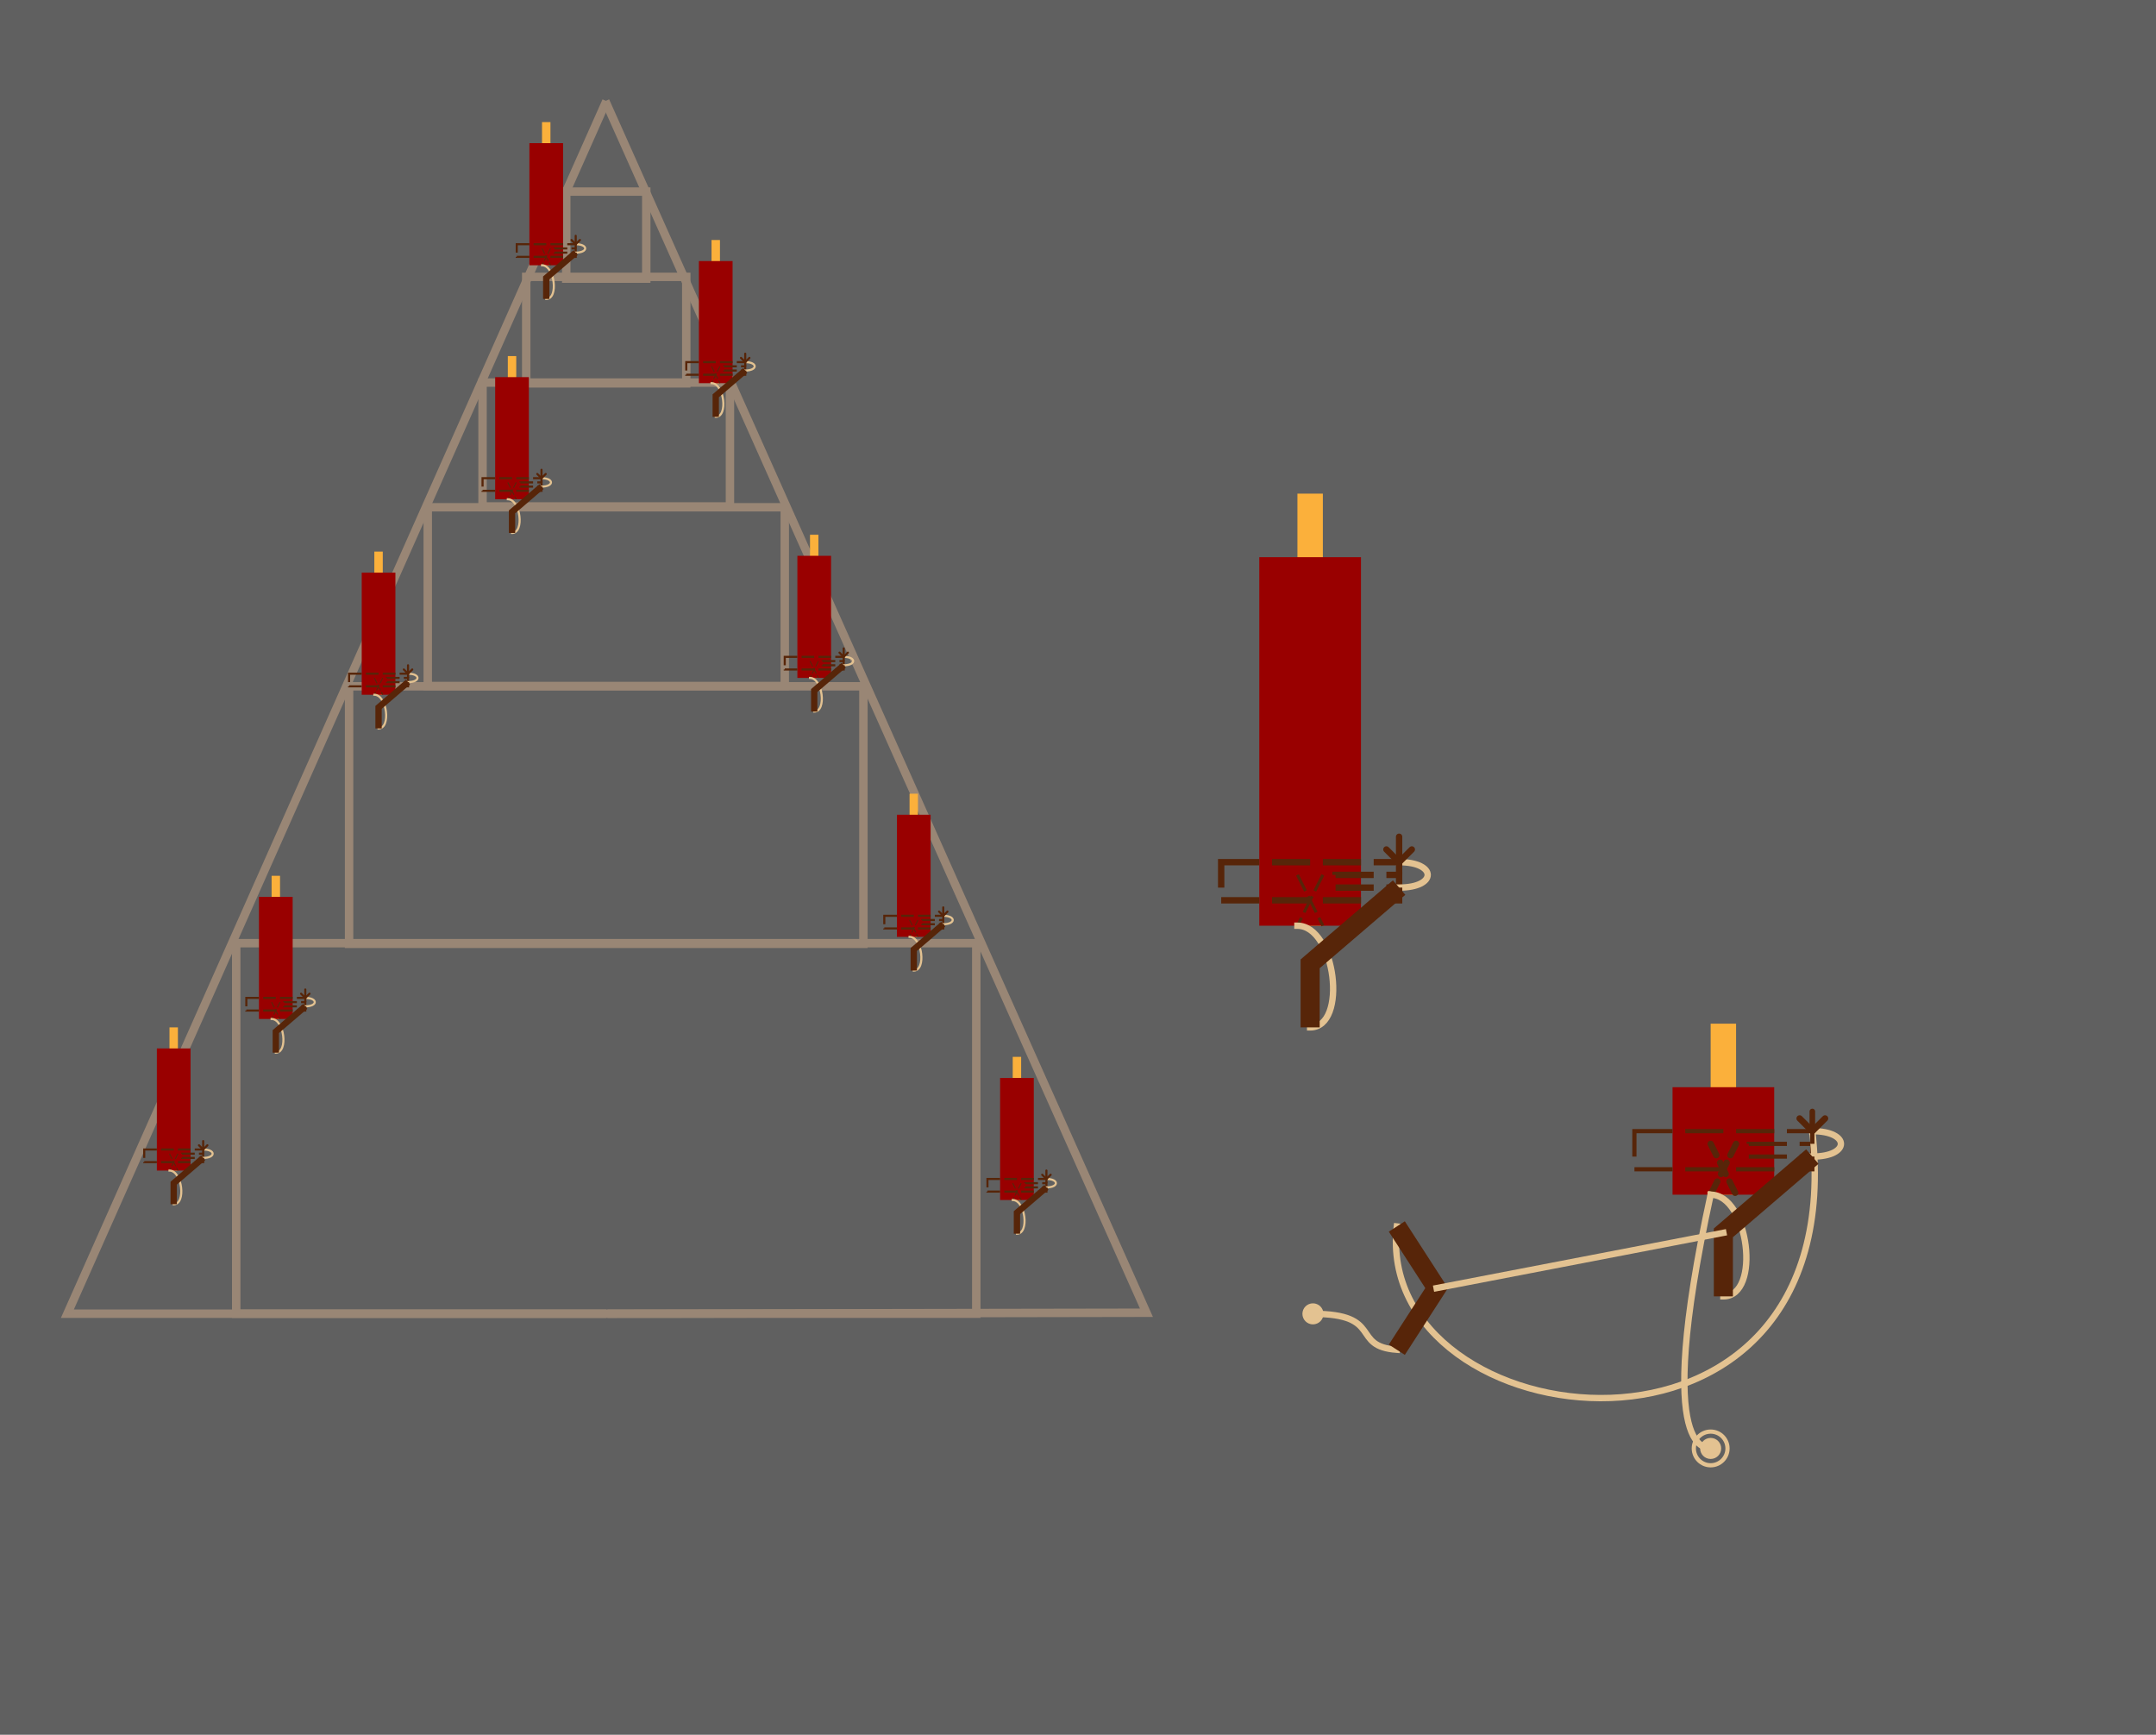
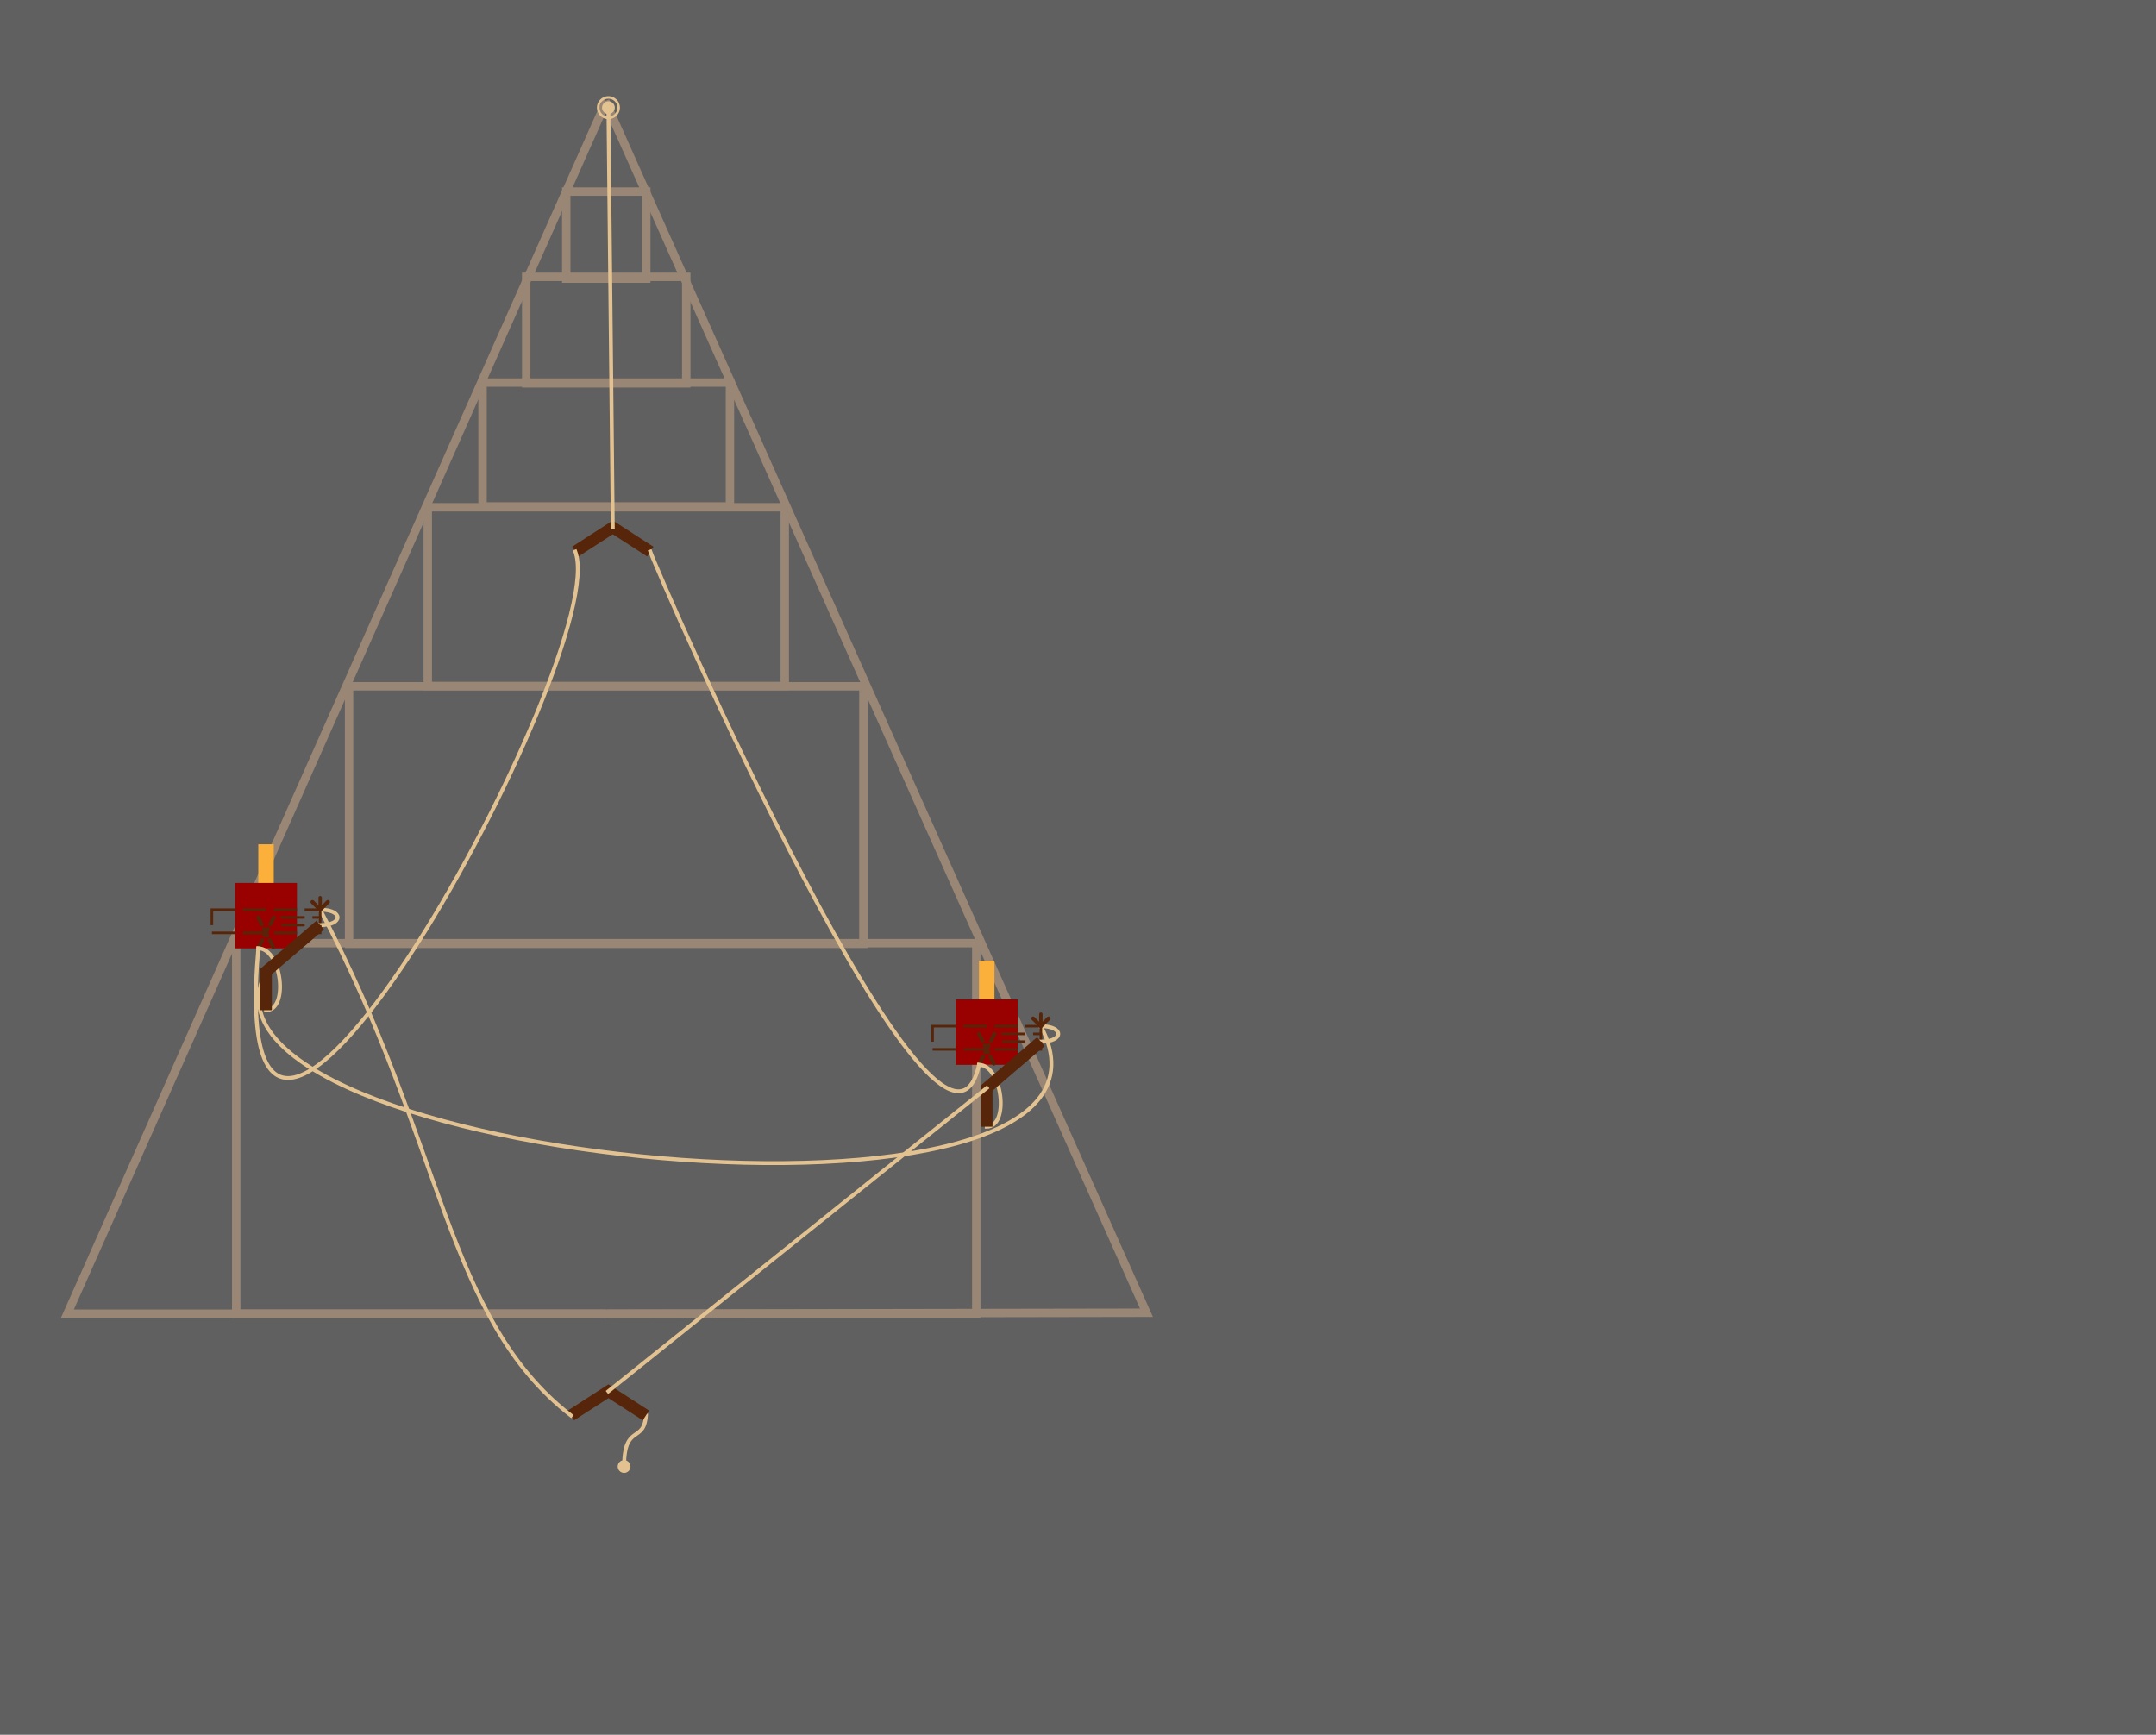
<svg xmlns="http://www.w3.org/2000/svg" version="1.1" x="0px" y="0px" width="256px" height="206px" viewBox="0 0 256 206" enable-background="new 0 0 256 206" xml:space="preserve">
  <g id="Background">
    <rect fill="#606060" width="256" height="206" />
  </g>
  <g id="Ebene_5">
    <polyline fill="none" stroke="#998675" stroke-miterlimit="10" points="72,12 8,156 72,156  " />
    <polyline fill="none" stroke="#998675" stroke-miterlimit="10" points="71.872,12 136.128,155.886 72.128,156  " />
    <rect x="28.047" y="112" fill="none" stroke="#998675" stroke-miterlimit="10" width="87.875" height="44" />
    <rect x="41.449" y="81.497" fill="none" stroke="#998675" stroke-miterlimit="10" width="61.071" height="30.579" />
    <rect x="50.791" y="60.238" fill="none" stroke="#998675" stroke-miterlimit="10" width="42.389" height="21.225" />
    <rect x="57.297" y="45.43" fill="none" stroke="#998675" stroke-miterlimit="10" width="29.376" height="14.709" />
    <rect x="62.483" y="32.875" fill="none" stroke="#998675" stroke-miterlimit="10" width="19.003" height="12.647" />
    <rect x="67.235" y="22.75" fill="none" stroke="#998675" stroke-miterlimit="10" width="9.5" height="10.337" />
  </g>
  <g id="clip8">
    <g id="D">
-       <rect x="154.055" y="58.617" fill="#FBB03B" width="3.018" height="51.31" />
-       <rect x="149.527" y="66.163" fill="#990000" width="12.073" height="43.764" />
-       <line fill="none" stroke="#572509" stroke-width="0.356" stroke-miterlimit="10" stroke-dasharray="2.134,0.711" x1="154.055" y1="103.891" x2="157.073" y2="109.927" />
-       <line fill="none" stroke="#572509" stroke-width="0.356" stroke-miterlimit="10" stroke-dasharray="2.134,0.711" x1="157.073" y1="103.891" x2="154.055" y2="109.927" />
-       <rect x="203.121" y="121.559" fill="#FBB03B" width="3.018" height="20.31" />
-       <rect x="198.594" y="129.104" fill="#990000" width="12.073" height="12.764" />
-       <line fill="none" stroke="#572509" stroke-width="0.75" stroke-linecap="round" stroke-linejoin="round" stroke-miterlimit="10" stroke-dasharray="1.5,1" x1="203.121" y1="135.832" x2="206.139" y2="141.868" />
-       <line fill="none" stroke="#572509" stroke-width="0.75" stroke-linecap="round" stroke-linejoin="round" stroke-miterlimit="10" stroke-dasharray="1.5,1" x1="206.139" y1="135.832" x2="203.121" y2="141.868" />
-       <rect x="108" y="94.25" fill="#FBB03B" width="1" height="17" />
-       <rect x="106.5" y="96.75" fill="#990000" width="4" height="14.5" />
-       <line fill="none" stroke="#572509" stroke-width="0.118" stroke-miterlimit="10" stroke-dasharray="0.707,0.236" x1="108" y1="109.25" x2="109" y2="111.25" />
-       <line fill="none" stroke="#572509" stroke-width="0.118" stroke-miterlimit="10" stroke-dasharray="0.707,0.236" x1="109" y1="109.25" x2="108" y2="111.25" />
-       <rect x="32.25" y="104" fill="#FBB03B" width="1" height="17" />
-       <rect x="30.75" y="106.5" fill="#990000" width="4" height="14.5" />
-       <line fill="none" stroke="#572509" stroke-width="0.118" stroke-miterlimit="10" stroke-dasharray="0.707,0.236" x1="32.25" y1="119" x2="33.25" y2="121" />
-       <line fill="none" stroke="#572509" stroke-width="0.118" stroke-miterlimit="10" stroke-dasharray="0.707,0.236" x1="33.25" y1="119" x2="32.25" y2="121" />
-       <rect x="120.25" y="125.5" fill="#FBB03B" width="1" height="17" />
-       <rect x="118.75" y="128" fill="#990000" width="4" height="14.5" />
-       <line fill="none" stroke="#572509" stroke-width="0.118" stroke-miterlimit="10" stroke-dasharray="0.707,0.236" x1="120.25" y1="140.5" x2="121.25" y2="142.5" />
-       <line fill="none" stroke="#572509" stroke-width="0.118" stroke-miterlimit="10" stroke-dasharray="0.707,0.236" x1="121.25" y1="140.5" x2="120.25" y2="142.5" />
-       <rect x="20.125" y="122" fill="#FBB03B" width="1" height="17" />
-       <rect x="18.625" y="124.5" fill="#990000" width="4" height="14.5" />
-       <line fill="none" stroke="#572509" stroke-width="0.118" stroke-miterlimit="10" stroke-dasharray="0.707,0.236" x1="20.125" y1="137" x2="21.125" y2="139" />
-       <line fill="none" stroke="#572509" stroke-width="0.118" stroke-miterlimit="10" stroke-dasharray="0.707,0.236" x1="21.125" y1="137" x2="20.125" y2="139" />
-       <rect x="44.449" y="65.5" fill="#FBB03B" width="1" height="17" />
-       <rect x="42.949" y="68" fill="#990000" width="4" height="14.5" />
-       <line fill="none" stroke="#572509" stroke-width="0.118" stroke-miterlimit="10" stroke-dasharray="0.707,0.236" x1="44.449" y1="80.5" x2="45.449" y2="82.5" />
-       <line fill="none" stroke="#572509" stroke-width="0.118" stroke-miterlimit="10" stroke-dasharray="0.707,0.236" x1="45.449" y1="80.5" x2="44.449" y2="82.5" />
-       <rect x="96.179" y="63.5" fill="#FBB03B" width="1" height="17" />
-       <rect x="94.679" y="66" fill="#990000" width="4" height="14.5" />
-       <line fill="none" stroke="#572509" stroke-width="0.118" stroke-miterlimit="10" stroke-dasharray="0.707,0.236" x1="96.179" y1="78.5" x2="97.179" y2="80.5" />
-       <line fill="none" stroke="#572509" stroke-width="0.118" stroke-miterlimit="10" stroke-dasharray="0.707,0.236" x1="97.179" y1="78.5" x2="96.179" y2="80.5" />
-       <rect x="60.297" y="42.284" fill="#FBB03B" width="1" height="17" />
-       <rect x="58.797" y="44.784" fill="#990000" width="4" height="14.5" />
-       <line fill="none" stroke="#572509" stroke-width="0.118" stroke-miterlimit="10" stroke-dasharray="0.707,0.236" x1="60.297" y1="57.284" x2="61.297" y2="59.284" />
-       <line fill="none" stroke="#572509" stroke-width="0.118" stroke-miterlimit="10" stroke-dasharray="0.707,0.236" x1="61.297" y1="57.284" x2="60.297" y2="59.284" />
-       <rect x="84.486" y="28.5" fill="#FBB03B" width="1" height="17" />
-       <rect x="82.986" y="31" fill="#990000" width="4" height="14.5" />
-       <line fill="none" stroke="#572509" stroke-width="0.118" stroke-miterlimit="10" stroke-dasharray="0.707,0.236" x1="84.486" y1="43.5" x2="85.486" y2="45.5" />
-       <line fill="none" stroke="#572509" stroke-width="0.118" stroke-miterlimit="10" stroke-dasharray="0.707,0.236" x1="85.486" y1="43.5" x2="84.486" y2="45.5" />
-       <rect x="64.359" y="14.5" fill="#FBB03B" width="1" height="17" />
-       <rect x="62.859" y="17" fill="#990000" width="4" height="14.5" />
-       <line fill="none" stroke="#572509" stroke-width="0.118" stroke-miterlimit="10" stroke-dasharray="0.707,0.236" x1="64.359" y1="29.5" x2="65.359" y2="31.5" />
-       <line fill="none" stroke="#572509" stroke-width="0.118" stroke-miterlimit="10" stroke-dasharray="0.707,0.236" x1="65.359" y1="29.5" x2="64.359" y2="31.5" />
+       <rect x="116.243" y="114.088" fill="#FBB03B" width="1.836" height="12.358" />
+       <rect x="113.488" y="118.68" fill="#990000" width="7.347" height="7.767" />
+       <line fill="none" stroke="#572509" stroke-width="0.456" stroke-linecap="round" stroke-linejoin="round" stroke-miterlimit="10" stroke-dasharray="0.913,0.609" x1="116.243" y1="122.773" x2="118.079" y2="126.446" />
+       <line fill="none" stroke="#572509" stroke-width="0.456" stroke-linecap="round" stroke-linejoin="round" stroke-miterlimit="10" stroke-dasharray="0.913,0.609" x1="118.079" y1="122.773" x2="116.243" y2="126.446" />
+       <rect x="30.669" y="100.255" fill="#FBB03B" width="1.836" height="12.358" />
+       <rect x="27.914" y="104.847" fill="#990000" width="7.347" height="7.767" />
+       <line fill="none" stroke="#572509" stroke-width="0.456" stroke-linecap="round" stroke-linejoin="round" stroke-miterlimit="10" stroke-dasharray="0.913,0.609" x1="30.669" y1="108.94" x2="32.505" y2="112.613" />
+       <line fill="none" stroke="#572509" stroke-width="0.456" stroke-linecap="round" stroke-linejoin="round" stroke-miterlimit="10" stroke-dasharray="0.913,0.609" x1="32.505" y1="108.94" x2="30.669" y2="112.613" />
    </g>
    <g id="I">
-       <circle fill="#E3C291" stroke="#E3C291" stroke-width="0.5" stroke-linecap="square" stroke-miterlimit="10" cx="203.121" cy="172" r="1" />
-       <circle fill="none" stroke="#E3C291" stroke-width="0.5" stroke-linecap="square" stroke-miterlimit="10" cx="203.121" cy="172" r="2" />
-       <circle fill="#E3C291" stroke="#E3C291" stroke-width="0.5" stroke-linecap="square" stroke-miterlimit="10" cx="155.896" cy="156.018" r="1" />
-       <rect x="158.582" y="103.891" fill="none" stroke="#572509" stroke-width="0.755" stroke-miterlimit="10" stroke-dasharray="4.527,1.509" width="7.546" height="1.509" />
-       <path fill="none" stroke="#E3C291" stroke-width="0.755" stroke-linecap="square" stroke-miterlimit="10" d="M166.128,105.399    c4.527,0,4.527-3.018,0-3.018" />
-       <path fill="none" stroke="#E3C291" stroke-width="0.755" stroke-linecap="square" stroke-miterlimit="10" d="M154.055,109.927    c4.527,0,6.037,12.073,1.509,12.073" />
-       <line fill="none" stroke="#572509" stroke-width="0.755" stroke-linecap="round" stroke-linejoin="round" stroke-miterlimit="10" x1="166.128" y1="99.363" x2="166.128" y2="102.382" />
-       <polyline fill="none" stroke="#572509" stroke-width="0.755" stroke-linecap="round" stroke-linejoin="round" stroke-miterlimit="10" points="    164.618,100.872 166.128,102.382 167.637,100.872   " />
-       <polyline fill="none" stroke="#572509" stroke-width="2.264" stroke-miterlimit="10" points="166.128,105.399 155.564,114.454     155.564,122   " />
-       <rect x="145" y="102.382" fill="none" stroke="#572509" stroke-width="0.755" stroke-miterlimit="10" stroke-dasharray="4.527,1.509" width="21.128" height="4.527" />
-       <rect x="207.648" y="135.832" fill="none" stroke="#572509" stroke-width="0.5" stroke-miterlimit="10" stroke-dasharray="4.527,1.509" width="7.546" height="1.509" />
-       <path fill="none" stroke="#E3C291" stroke-width="0.755" stroke-linecap="square" stroke-miterlimit="10" d="M215.194,137.341    c4.527,0,4.527-3.018,0-3.018" />
-       <path fill="none" stroke="#E3C291" stroke-width="0.755" stroke-linecap="square" stroke-miterlimit="10" d="M215.194,134.323    C220,178.354,163,171,165.857,145.641" />
-       <path fill="none" stroke="#E3C291" stroke-width="0.755" stroke-linecap="square" stroke-miterlimit="10" d="M203.121,141.868    c4.527,0,6.037,12.073,1.51,12.073" />
-       <path fill="none" stroke="#E3C291" stroke-width="0.755" stroke-linecap="square" stroke-miterlimit="10" d="M155.896,156.018    c8.432,0,4.438,3.875,9.961,4.261" />
-       <line fill="none" stroke="#572509" stroke-width="0.664" stroke-linecap="round" stroke-linejoin="round" stroke-miterlimit="10" x1="215.194" y1="131.985" x2="215.194" y2="134.323" />
-       <polyline fill="none" stroke="#572509" stroke-width="0.755" stroke-linecap="round" stroke-linejoin="round" stroke-miterlimit="10" points="    213.685,132.813 215.194,134.323 216.703,132.813   " />
-       <polyline fill="none" stroke="#572509" stroke-width="2.264" stroke-miterlimit="10" points="215.194,137.341 204.631,146.396     204.631,153.941   " />
-       <polyline fill="none" stroke="#572509" stroke-width="2.264" stroke-miterlimit="10" points="165.857,145.641 170.584,152.959     165.857,160.278   " />
-       <rect x="194.066" y="134.323" fill="none" stroke="#572509" stroke-width="0.5" stroke-miterlimit="10" stroke-dasharray="4.527,1.509" width="21.128" height="4.527" />
-       <rect x="109.5" y="109.25" fill="none" stroke="#572509" stroke-width="0.25" stroke-miterlimit="10" stroke-dasharray="1.5,0.5" width="2.5" height="0.5" />
-       <path fill="none" stroke="#E3C291" stroke-width="0.25" stroke-linecap="square" stroke-miterlimit="10" d="M112,109.75    c1.5,0,1.5-1,0-1" />
-       <path fill="none" stroke="#E3C291" stroke-width="0.25" stroke-linecap="square" stroke-miterlimit="10" d="M108,111.25    c1.5,0,2,4,0.5,4" />
-       <line fill="none" stroke="#572509" stroke-width="0.25" stroke-linecap="round" stroke-linejoin="round" stroke-miterlimit="10" x1="112" y1="107.75" x2="112" y2="108.75" />
-       <polyline fill="none" stroke="#572509" stroke-width="0.25" stroke-linecap="round" stroke-linejoin="round" stroke-miterlimit="10" points="    111.5,108.25 112,108.75 112.5,108.25   " />
-       <polyline fill="none" stroke="#572509" stroke-width="0.75" stroke-miterlimit="10" points="112,109.75 108.5,112.75     108.5,115.25   " />
-       <rect x="105" y="108.75" fill="none" stroke="#572509" stroke-width="0.25" stroke-miterlimit="10" stroke-dasharray="1.5,0.5" width="7" height="1.5" />
-       <rect x="33.75" y="119" fill="none" stroke="#572509" stroke-width="0.25" stroke-miterlimit="10" stroke-dasharray="1.5,0.5" width="2.5" height="0.5" />
-       <path fill="none" stroke="#E3C291" stroke-width="0.25" stroke-linecap="square" stroke-miterlimit="10" d="M36.25,119.5    c1.5,0,1.5-1,0-1" />
-       <path fill="none" stroke="#E3C291" stroke-width="0.25" stroke-linecap="square" stroke-miterlimit="10" d="M32.25,121    c1.5,0,2,4,0.5,4" />
-       <line fill="none" stroke="#572509" stroke-width="0.25" stroke-linecap="round" stroke-linejoin="round" stroke-miterlimit="10" x1="36.25" y1="117.5" x2="36.25" y2="118.5" />
-       <polyline fill="none" stroke="#572509" stroke-width="0.25" stroke-linecap="round" stroke-linejoin="round" stroke-miterlimit="10" points="    35.75,118 36.25,118.5 36.75,118   " />
-       <polyline fill="none" stroke="#572509" stroke-width="0.75" stroke-miterlimit="10" points="36.25,119.5 32.75,122.5 32.75,125       " />
-       <rect x="29.25" y="118.5" fill="none" stroke="#572509" stroke-width="0.25" stroke-miterlimit="10" stroke-dasharray="1.5,0.5" width="7" height="1.5" />
-       <rect x="121.75" y="140.5" fill="none" stroke="#572509" stroke-width="0.25" stroke-miterlimit="10" stroke-dasharray="1.5,0.5" width="2.5" height="0.5" />
-       <path fill="none" stroke="#E3C291" stroke-width="0.25" stroke-linecap="square" stroke-miterlimit="10" d="M124.25,141    c1.5,0,1.5-1,0-1" />
-       <path fill="none" stroke="#E3C291" stroke-width="0.25" stroke-linecap="square" stroke-miterlimit="10" d="M120.25,142.5    c1.5,0,2,4,0.5,4" />
-       <line fill="none" stroke="#572509" stroke-width="0.25" stroke-linecap="round" stroke-linejoin="round" stroke-miterlimit="10" x1="124.25" y1="139" x2="124.25" y2="140" />
-       <polyline fill="none" stroke="#572509" stroke-width="0.25" stroke-linecap="round" stroke-linejoin="round" stroke-miterlimit="10" points="    123.75,139.5 124.25,140 124.75,139.5   " />
-       <polyline fill="none" stroke="#572509" stroke-width="0.75" stroke-miterlimit="10" points="124.25,141 120.75,144 120.75,146.5       " />
-       <rect x="117.25" y="140" fill="none" stroke="#572509" stroke-width="0.25" stroke-miterlimit="10" stroke-dasharray="1.5,0.5" width="7" height="1.5" />
-       <rect x="21.625" y="137" fill="none" stroke="#572509" stroke-width="0.25" stroke-miterlimit="10" stroke-dasharray="1.5,0.5" width="2.5" height="0.5" />
-       <path fill="none" stroke="#E3C291" stroke-width="0.25" stroke-linecap="square" stroke-miterlimit="10" d="M24.125,137.5    c1.5,0,1.5-1,0-1" />
-       <path fill="none" stroke="#E3C291" stroke-width="0.25" stroke-linecap="square" stroke-miterlimit="10" d="M20.125,139    c1.5,0,2,4,0.5,4" />
-       <line fill="none" stroke="#572509" stroke-width="0.25" stroke-linecap="round" stroke-linejoin="round" stroke-miterlimit="10" x1="24.125" y1="135.5" x2="24.125" y2="136.5" />
-       <polyline fill="none" stroke="#572509" stroke-width="0.25" stroke-linecap="round" stroke-linejoin="round" stroke-miterlimit="10" points="    23.625,136 24.125,136.5 24.625,136   " />
-       <polyline fill="none" stroke="#572509" stroke-width="0.75" stroke-miterlimit="10" points="24.125,137.5 20.625,140.5     20.625,143   " />
-       <rect x="17.125" y="136.5" fill="none" stroke="#572509" stroke-width="0.25" stroke-miterlimit="10" stroke-dasharray="1.5,0.5" width="7" height="1.5" />
-       <rect x="45.949" y="80.5" fill="none" stroke="#572509" stroke-width="0.25" stroke-miterlimit="10" stroke-dasharray="1.5,0.5" width="2.5" height="0.5" />
-       <path fill="none" stroke="#E3C291" stroke-width="0.25" stroke-linecap="square" stroke-miterlimit="10" d="M48.449,81    c1.5,0,1.5-1,0-1" />
-       <path fill="none" stroke="#E3C291" stroke-width="0.25" stroke-linecap="square" stroke-miterlimit="10" d="M44.449,82.5    c1.5,0,2,4,0.5,4" />
-       <line fill="none" stroke="#572509" stroke-width="0.25" stroke-linecap="round" stroke-linejoin="round" stroke-miterlimit="10" x1="48.449" y1="79" x2="48.449" y2="80" />
-       <polyline fill="none" stroke="#572509" stroke-width="0.25" stroke-linecap="round" stroke-linejoin="round" stroke-miterlimit="10" points="    47.949,79.5 48.449,80 48.949,79.5   " />
-       <polyline fill="none" stroke="#572509" stroke-width="0.75" stroke-miterlimit="10" points="48.449,81 44.949,84 44.949,86.5       " />
-       <rect x="41.449" y="80" fill="none" stroke="#572509" stroke-width="0.25" stroke-miterlimit="10" stroke-dasharray="1.5,0.5" width="7" height="1.5" />
-       <rect x="97.679" y="78.5" fill="none" stroke="#572509" stroke-width="0.25" stroke-miterlimit="10" stroke-dasharray="1.5,0.5" width="2.5" height="0.5" />
-       <path fill="none" stroke="#E3C291" stroke-width="0.25" stroke-linecap="square" stroke-miterlimit="10" d="M100.179,79    c1.5,0,1.5-1,0-1" />
-       <path fill="none" stroke="#E3C291" stroke-width="0.25" stroke-linecap="square" stroke-miterlimit="10" d="M96.179,80.5    c1.5,0,2,4,0.5,4" />
-       <line fill="none" stroke="#572509" stroke-width="0.25" stroke-linecap="round" stroke-linejoin="round" stroke-miterlimit="10" x1="100.179" y1="77" x2="100.179" y2="78" />
-       <polyline fill="none" stroke="#572509" stroke-width="0.25" stroke-linecap="round" stroke-linejoin="round" stroke-miterlimit="10" points="    99.679,77.5 100.179,78 100.679,77.5   " />
-       <polyline fill="none" stroke="#572509" stroke-width="0.75" stroke-miterlimit="10" points="100.179,79 96.679,82 96.679,84.5       " />
-       <rect x="93.179" y="78" fill="none" stroke="#572509" stroke-width="0.25" stroke-miterlimit="10" stroke-dasharray="1.5,0.5" width="7" height="1.5" />
-       <rect x="61.797" y="57.284" fill="none" stroke="#572509" stroke-width="0.25" stroke-miterlimit="10" stroke-dasharray="1.5,0.5" width="2.5" height="0.5" />
-       <path fill="none" stroke="#E3C291" stroke-width="0.25" stroke-linecap="square" stroke-miterlimit="10" d="M64.297,57.784    c1.5,0,1.5-1,0-1" />
-       <path fill="none" stroke="#E3C291" stroke-width="0.25" stroke-linecap="square" stroke-miterlimit="10" d="M60.297,59.284    c1.5,0,2,4,0.5,4" />
-       <line fill="none" stroke="#572509" stroke-width="0.25" stroke-linecap="round" stroke-linejoin="round" stroke-miterlimit="10" x1="64.297" y1="55.784" x2="64.297" y2="56.784" />
-       <polyline fill="none" stroke="#572509" stroke-width="0.25" stroke-linecap="round" stroke-linejoin="round" stroke-miterlimit="10" points="    63.797,56.284 64.297,56.784 64.797,56.284   " />
-       <polyline fill="none" stroke="#572509" stroke-width="0.75" stroke-miterlimit="10" points="64.297,57.784 60.797,60.784     60.797,63.284   " />
-       <rect x="57.297" y="56.784" fill="none" stroke="#572509" stroke-width="0.25" stroke-miterlimit="10" stroke-dasharray="1.5,0.5" width="7" height="1.5" />
-       <rect x="85.986" y="43.5" fill="none" stroke="#572509" stroke-width="0.25" stroke-miterlimit="10" stroke-dasharray="1.5,0.5" width="2.5" height="0.5" />
-       <path fill="none" stroke="#E3C291" stroke-width="0.25" stroke-linecap="square" stroke-miterlimit="10" d="M88.486,44    c1.5,0,1.5-1,0-1" />
-       <path fill="none" stroke="#E3C291" stroke-width="0.25" stroke-linecap="square" stroke-miterlimit="10" d="M84.486,45.5    c1.5,0,2,4,0.5,4" />
-       <line fill="none" stroke="#572509" stroke-width="0.25" stroke-linecap="round" stroke-linejoin="round" stroke-miterlimit="10" x1="88.486" y1="42" x2="88.486" y2="43" />
-       <polyline fill="none" stroke="#572509" stroke-width="0.25" stroke-linecap="round" stroke-linejoin="round" stroke-miterlimit="10" points="    87.986,42.5 88.486,43 88.986,42.5   " />
-       <polyline fill="none" stroke="#572509" stroke-width="0.75" stroke-miterlimit="10" points="88.486,44 84.986,47 84.986,49.5       " />
-       <rect x="81.486" y="43" fill="none" stroke="#572509" stroke-width="0.25" stroke-miterlimit="10" stroke-dasharray="1.5,0.5" width="7" height="1.5" />
-       <rect x="65.859" y="29.5" fill="none" stroke="#572509" stroke-width="0.25" stroke-miterlimit="10" stroke-dasharray="1.5,0.5" width="2.5" height="0.5" />
-       <path fill="none" stroke="#E3C291" stroke-width="0.25" stroke-linecap="square" stroke-miterlimit="10" d="M68.359,30    c1.5,0,1.5-1,0-1" />
-       <path fill="none" stroke="#E3C291" stroke-width="0.25" stroke-linecap="square" stroke-miterlimit="10" d="M64.359,31.5    c1.5,0,2,4,0.5,4" />
-       <line fill="none" stroke="#572509" stroke-width="0.25" stroke-linecap="round" stroke-linejoin="round" stroke-miterlimit="10" x1="68.359" y1="28" x2="68.359" y2="29" />
-       <polyline fill="none" stroke="#572509" stroke-width="0.25" stroke-linecap="round" stroke-linejoin="round" stroke-miterlimit="10" points="    67.859,28.5 68.359,29 68.859,28.5   " />
-       <polyline fill="none" stroke="#572509" stroke-width="0.75" stroke-miterlimit="10" points="68.359,30 64.859,33 64.859,35.5       " />
-       <rect x="61.359" y="29" fill="none" stroke="#572509" stroke-width="0.25" stroke-miterlimit="10" stroke-dasharray="1.5,0.5" width="7" height="1.5" />
-       <line fill="none" stroke="#E3C291" stroke-width="0.755" stroke-linecap="square" stroke-miterlimit="10" x1="170.584" y1="152.959" x2="204.631" y2="146.396" />
-       <path fill="none" stroke="#E3C291" stroke-width="0.755" stroke-linecap="square" stroke-miterlimit="10" d="M203.121,172    c-0.071-0.259-6.996,2,0-30.132" />
+       <circle fill="#E3C291" stroke="#E3C291" stroke-width="0.304" stroke-linecap="square" stroke-miterlimit="10" cx="72.243" cy="12.783" r="0.608" />
+       <circle fill="none" stroke="#E3C291" stroke-width="0.304" stroke-linecap="square" stroke-miterlimit="10" cx="72.243" cy="12.783" r="1.217" />
+       <circle fill="#E3C291" stroke="#E3C291" stroke-width="0.304" stroke-linecap="square" stroke-miterlimit="10" cx="74.104" cy="174.145" r="0.608" />
+       <rect x="118.998" y="122.773" fill="none" stroke="#572509" stroke-width="0.304" stroke-miterlimit="10" stroke-dasharray="2.755,0.918" width="4.592" height="0.918" />
+       <path fill="none" stroke="#E3C291" stroke-width="0.459" stroke-linecap="square" stroke-miterlimit="10" d="M123.59,123.691    c2.755,0,2.755-1.836,0-1.836" />
+       <path fill="none" stroke="#E3C291" stroke-width="0.459" stroke-linecap="square" stroke-miterlimit="10" d="M123.59,121.855    c14.66,27.77-104.09,16.197-92.002-6.487" />
+       <path fill="none" stroke="#E3C291" stroke-width="0.459" stroke-linecap="square" stroke-miterlimit="10" d="M116.243,126.446    c2.755,0,3.674,7.348,0.919,7.348" />
+       <path fill="none" stroke="#E3C291" stroke-width="0.459" stroke-linecap="square" stroke-miterlimit="10" d="M74.104,174.145    c0-5.131,2.358-2.7,2.593-6.062" />
+       <line fill="none" stroke="#572509" stroke-width="0.404" stroke-linecap="round" stroke-linejoin="round" stroke-miterlimit="10" x1="123.59" y1="120.433" x2="123.59" y2="121.855" />
+       <polyline fill="none" stroke="#572509" stroke-width="0.459" stroke-linecap="round" stroke-linejoin="round" stroke-miterlimit="10" points="    122.671,120.937 123.59,121.855 124.508,120.937   " />
+       <polyline fill="none" stroke="#572509" stroke-width="1.377" stroke-miterlimit="10" points="123.59,123.691 117.162,129.201     117.162,133.794   " />
+       <polyline fill="none" stroke="#572509" stroke-width="1.377" stroke-miterlimit="10" points="67.79,168.083 72.243,165.206     76.697,168.083   " />
+       <polyline fill="none" stroke="#572509" stroke-width="1.377" stroke-miterlimit="10" points="68.308,65.5 72.761,62.623     77.215,65.5   " />
+       <rect x="110.732" y="121.855" fill="none" stroke="#572509" stroke-width="0.304" stroke-miterlimit="10" stroke-dasharray="2.755,0.918" width="12.857" height="2.755" />
+       <line fill="none" stroke="#E3C291" stroke-width="0.459" stroke-linecap="square" stroke-miterlimit="10" x1="72.243" y1="165.206" x2="117.162" y2="129.201" />
+       <path fill="none" stroke="#E3C291" stroke-width="0.459" stroke-linecap="square" stroke-miterlimit="10" d="M77.215,65.5    c0.833,2.503,34.771,80.5,39.028,60.946" />
+       <rect x="33.424" y="108.94" fill="none" stroke="#572509" stroke-width="0.304" stroke-miterlimit="10" stroke-dasharray="2.755,0.918" width="4.592" height="0.918" />
+       <path fill="none" stroke="#E3C291" stroke-width="0.459" stroke-linecap="square" stroke-miterlimit="10" d="M38.016,109.858    c2.755,0,2.755-1.836,0-1.836" />
+       <path fill="none" stroke="#E3C291" stroke-width="0.459" stroke-linecap="square" stroke-miterlimit="10" d="M38.016,108.022    c14.66,27.77,14.941,48.561,29.774,60.061" />
+       <path fill="none" stroke="#E3C291" stroke-width="0.459" stroke-linecap="square" stroke-miterlimit="10" d="M30.669,112.613    c2.755,0,3.674,7.348,0.919,7.348" />
+       <line fill="none" stroke="#572509" stroke-width="0.404" stroke-linecap="round" stroke-linejoin="round" stroke-miterlimit="10" x1="38.016" y1="106.6" x2="38.016" y2="108.022" />
+       <polyline fill="none" stroke="#572509" stroke-width="0.459" stroke-linecap="round" stroke-linejoin="round" stroke-miterlimit="10" points="    37.097,107.104 38.016,108.022 38.934,107.104   " />
+       <polyline fill="none" stroke="#572509" stroke-width="1.377" stroke-miterlimit="10" points="38.016,109.858 31.588,115.368     31.588,119.961   " />
+       <rect x="25.158" y="108.022" fill="none" stroke="#572509" stroke-width="0.304" stroke-miterlimit="10" stroke-dasharray="2.755,0.918" width="12.857" height="2.755" />
+       <path fill="none" stroke="#E3C291" stroke-width="0.459" stroke-linecap="square" stroke-miterlimit="10" d="M68.308,65.5    c4.454,11.833-41.974,96.667-37.639,47.113" />
+       <line fill="none" stroke="#E3C291" stroke-width="0.459" stroke-linecap="square" stroke-miterlimit="10" x1="72.761" y1="62.623" x2="72.243" y2="12.783" />
    </g>
  </g>
</svg>
